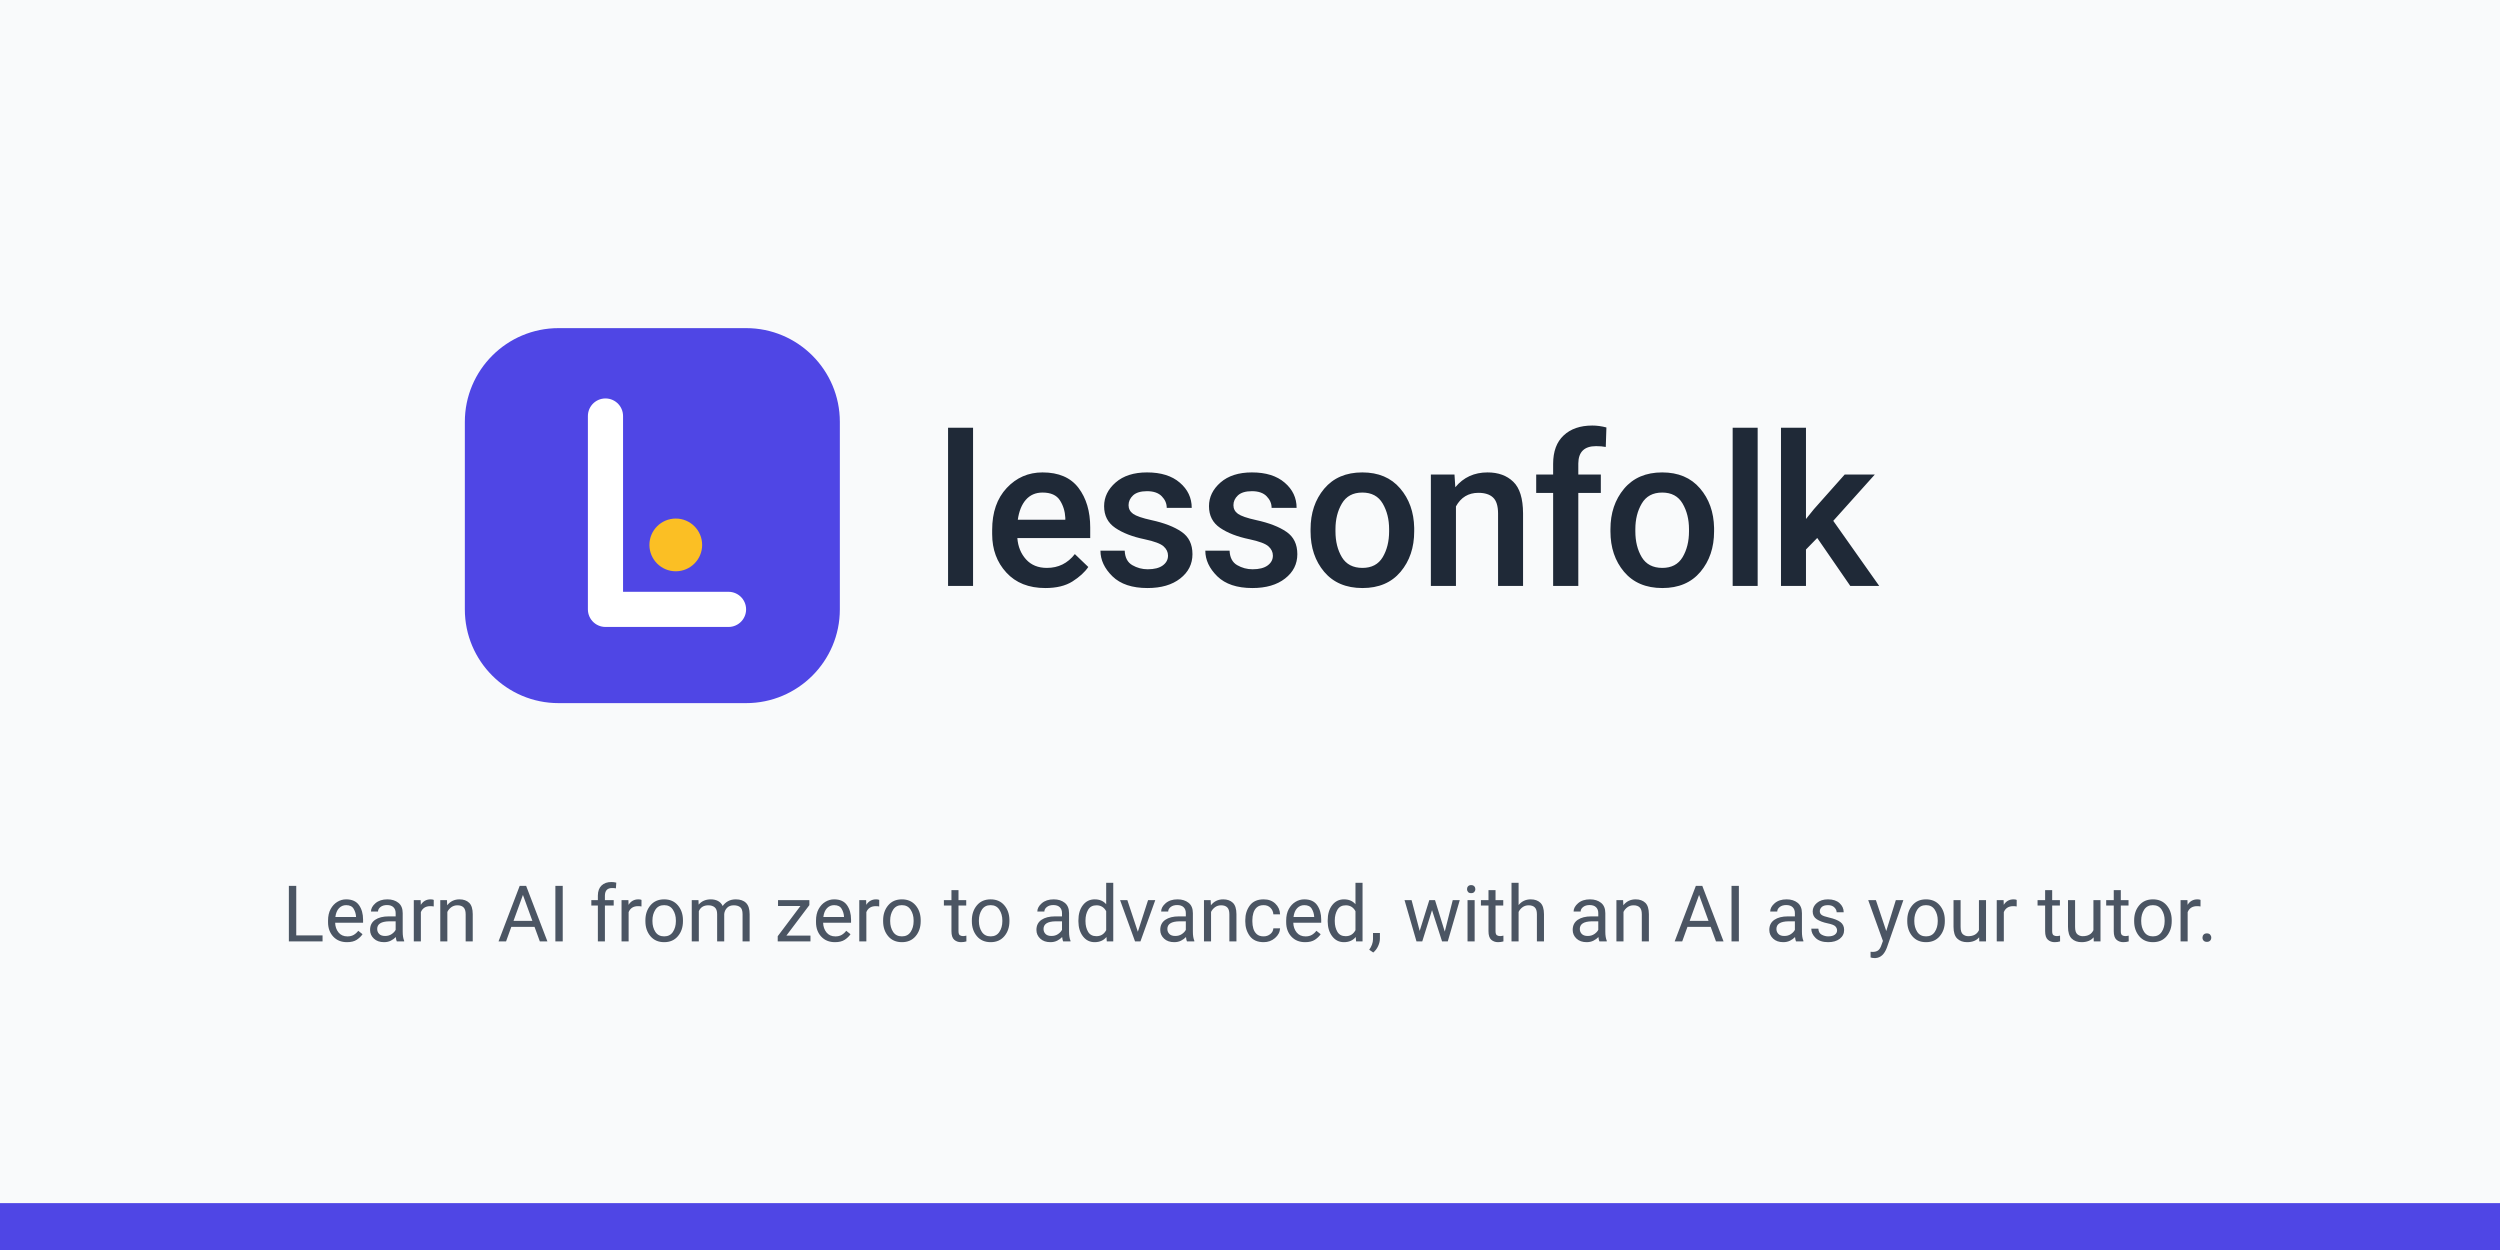
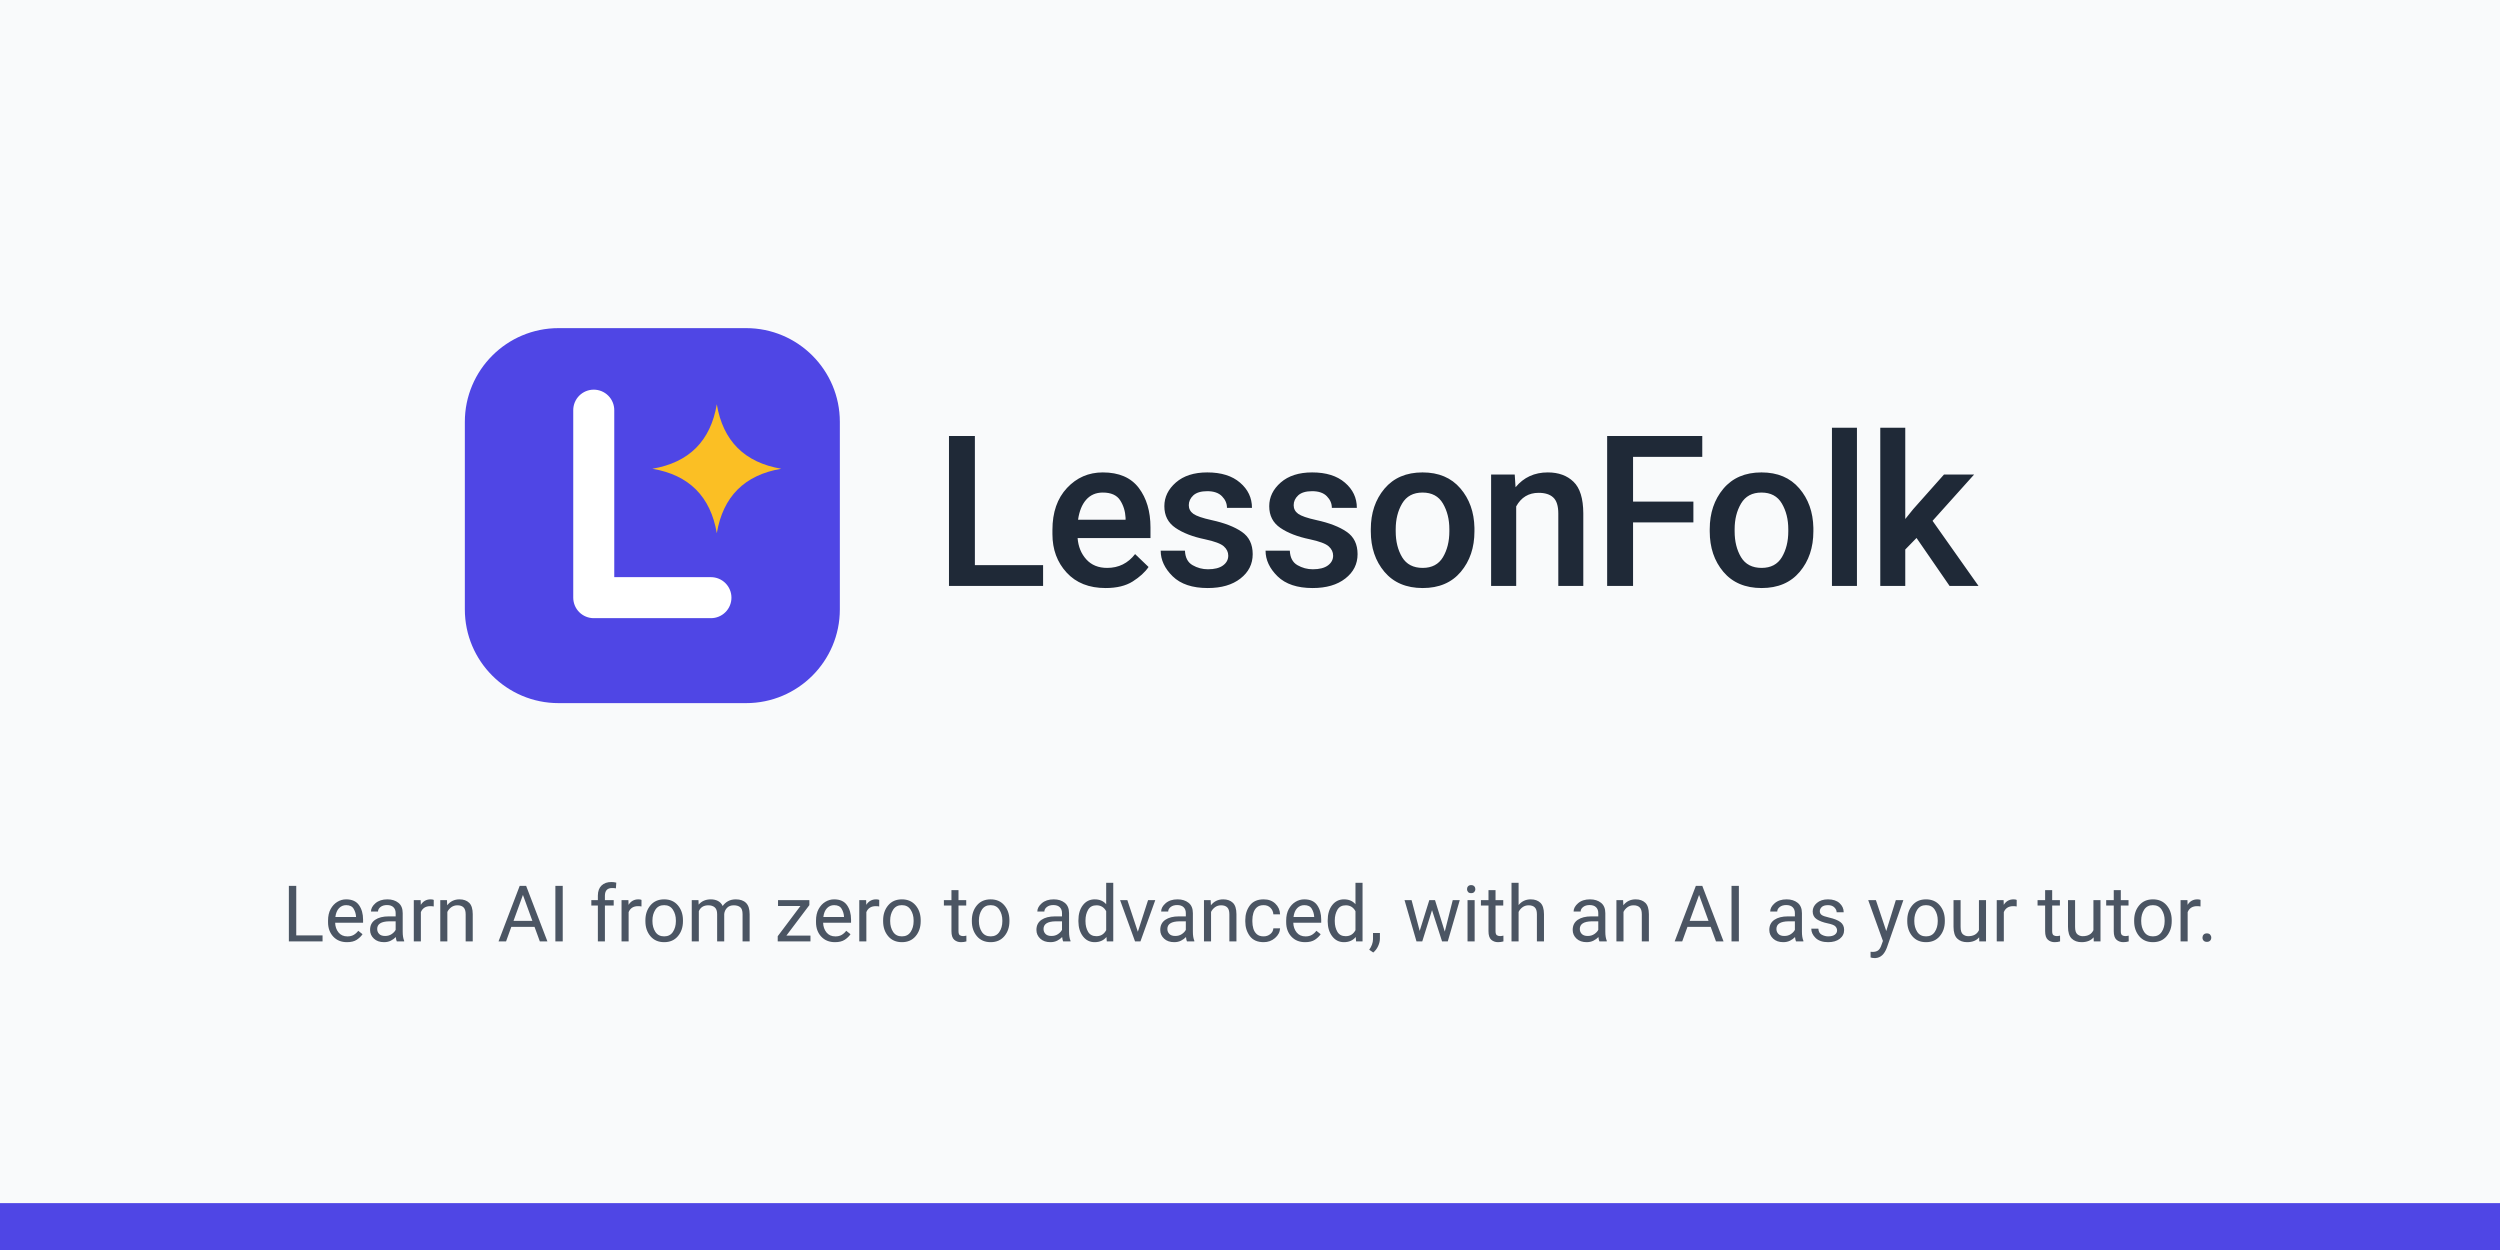
<svg xmlns="http://www.w3.org/2000/svg" viewBox="0 0 1280 640" width="1280" height="640" role="img" aria-label="LessonFolk — Learn AI from zero to advanced, with an AI as your tutor.">
  <rect width="1280" height="640" fill="#F9FAFB" />
  <rect y="616" width="1280" height="24" fill="#4F46E5" />
  <g transform="translate(238 168) scale(3)">
    <rect width="64" height="64" rx="16" fill="#4F46E5" />
-     <path d="M24 15 L24 48 L45 48" fill="none" stroke="#fff" stroke-width="6" stroke-linecap="round" stroke-linejoin="round" />
-     <circle cx="36" cy="37" r="4.5" fill="#FBBF24" />
-     <text x="80" y="44" fill="#1F2937" font-family="system-ui, -apple-system, 'Segoe UI', Roboto, 'Helvetica Neue', Arial, sans-serif" font-size="36" font-weight="500" letter-spacing="-0.7">lessonfolk</text>
+     <path d="M22 14 L22 46 L42 46" fill="none" stroke="#fff" stroke-width="7" stroke-linecap="round" stroke-linejoin="round" />
+     <path d="M43 13Q44.6 22.4 54 24Q44.6 25.6 43 35Q41.4 25.6 32 24Q41.4 22.4 43 13Z" fill="#FBBF24" />
+     <text x="80" y="44" fill="#1F2937" font-family="system-ui, -apple-system, 'Segoe UI', Roboto, 'Helvetica Neue', Arial, sans-serif" font-size="36" font-weight="500" letter-spacing="-0.7">LessonFolk</text>
  </g>
  <text x="640" y="482" text-anchor="middle" fill="#4B5563" font-family="system-ui, -apple-system, 'Segoe UI', Roboto, 'Helvetica Neue', Arial, sans-serif" font-size="40">Learn AI from zero to advanced, with an AI as your tutor.</text>
</svg>
